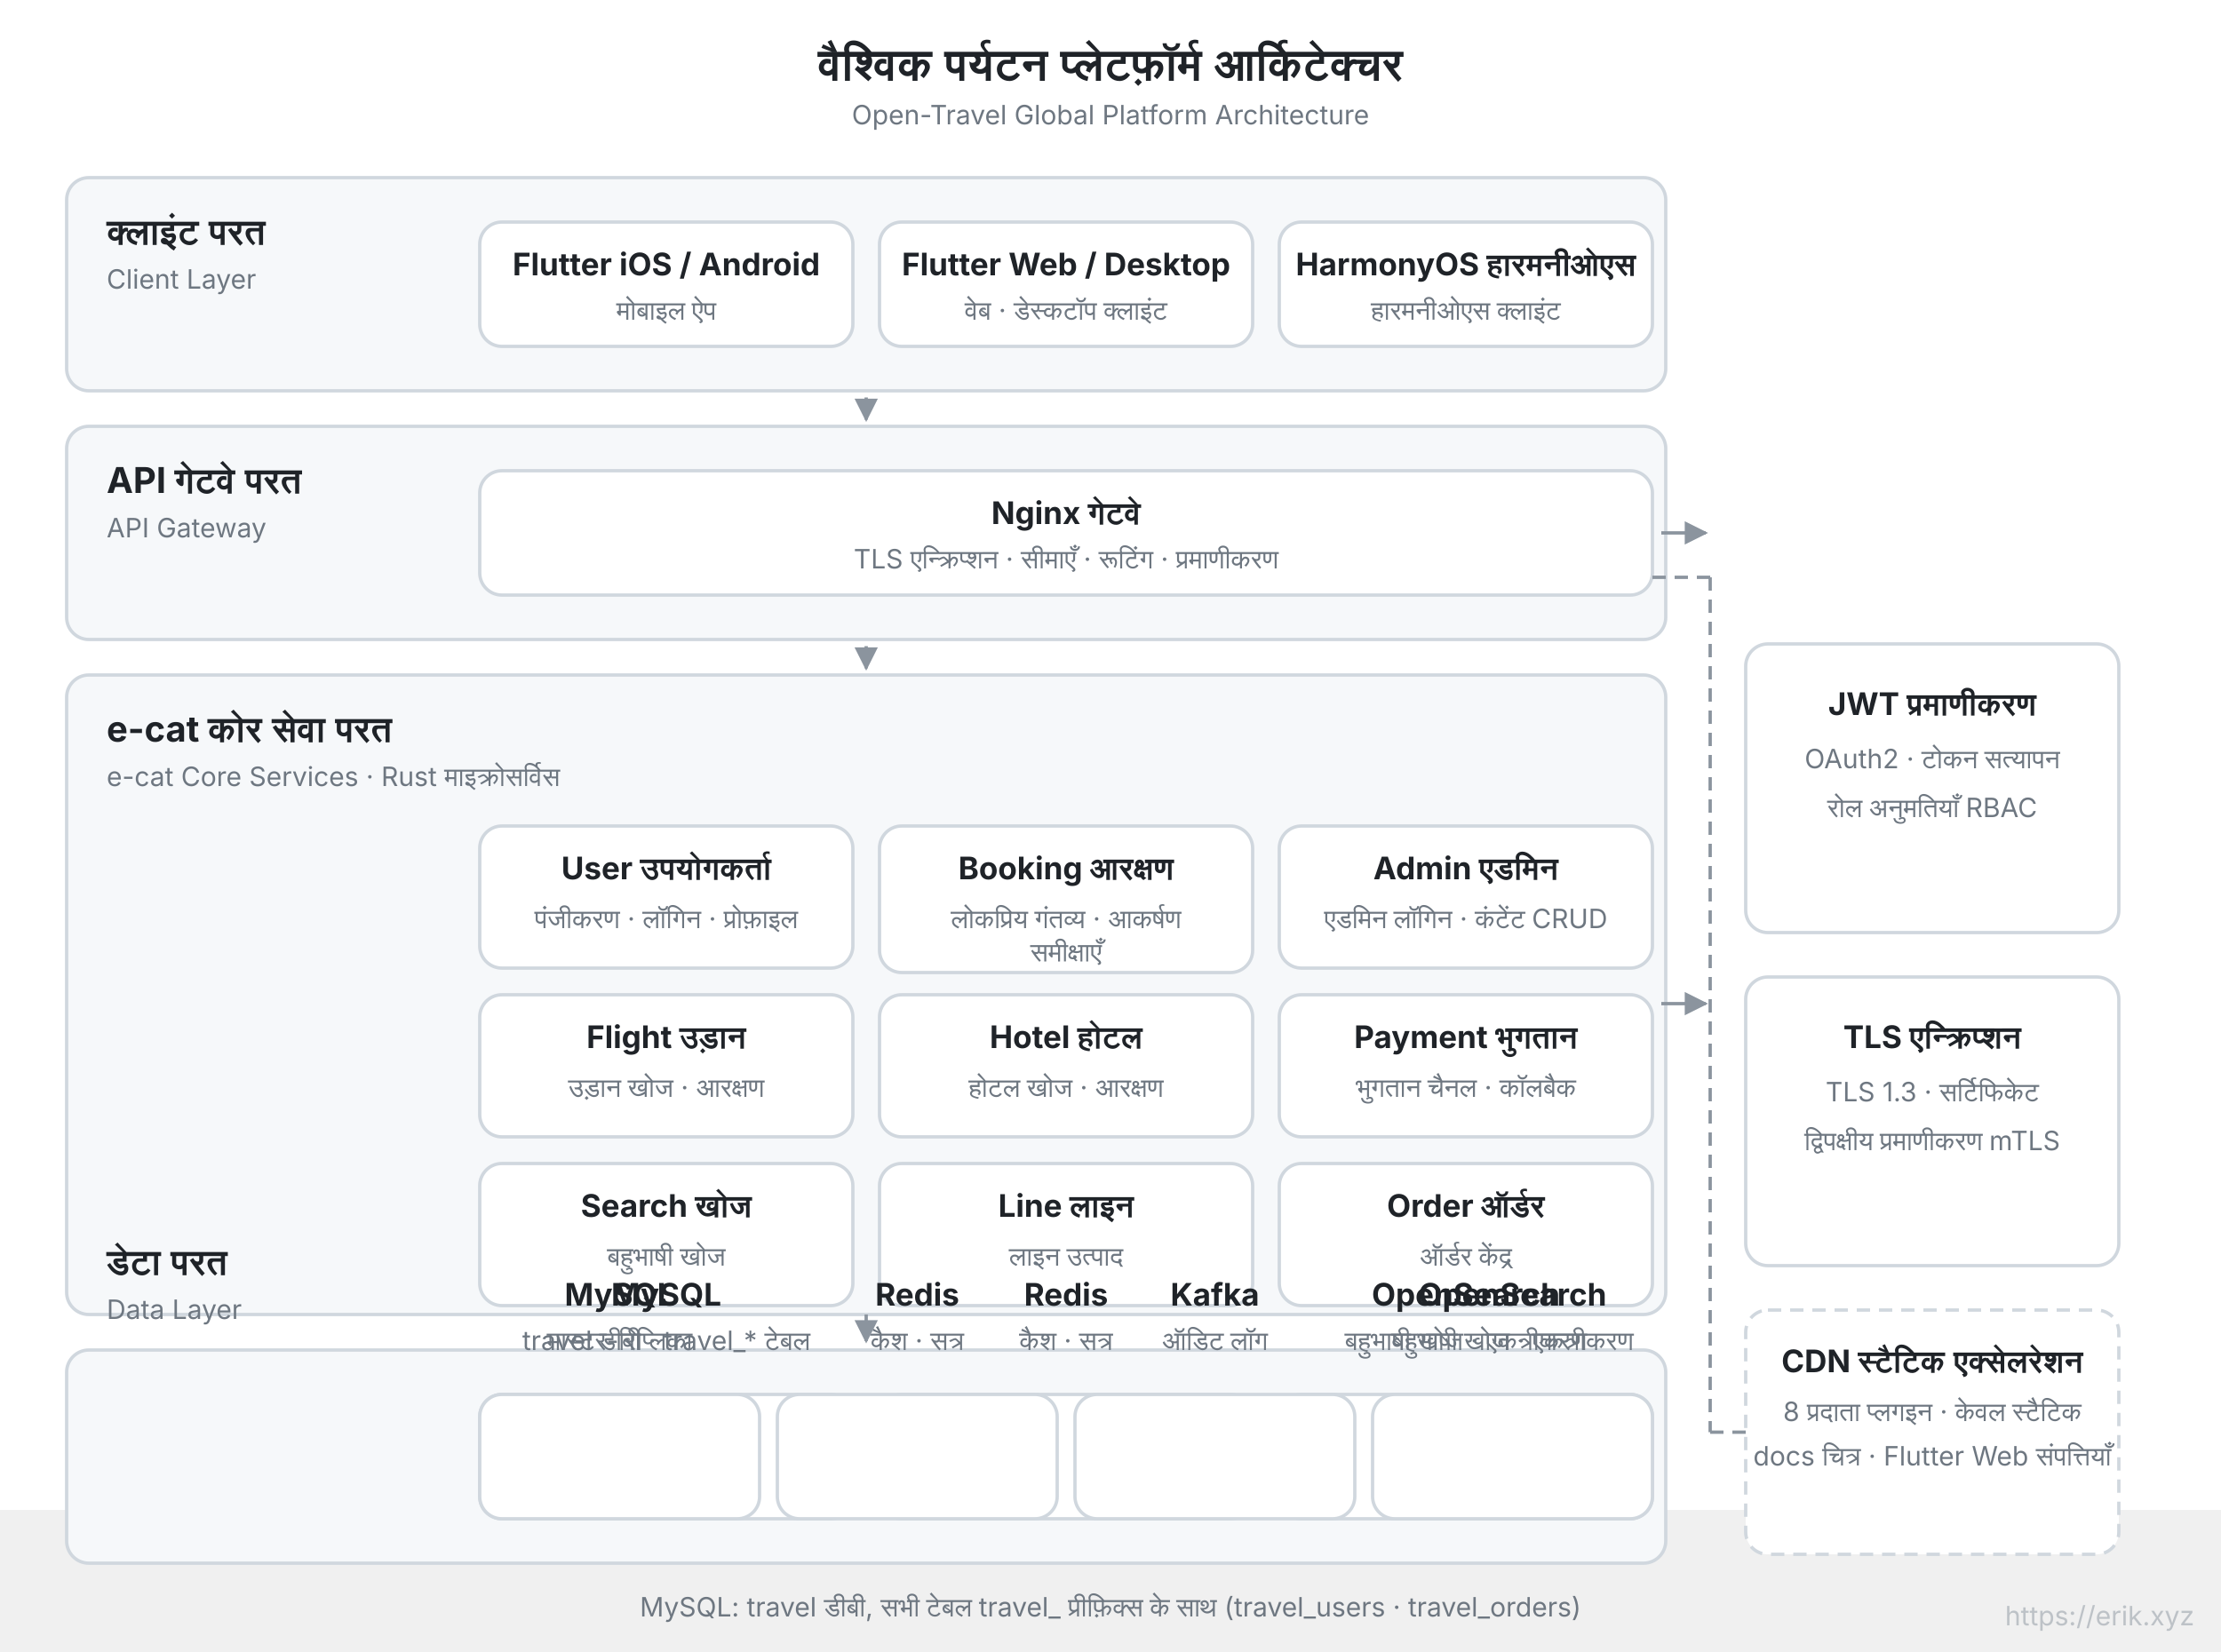
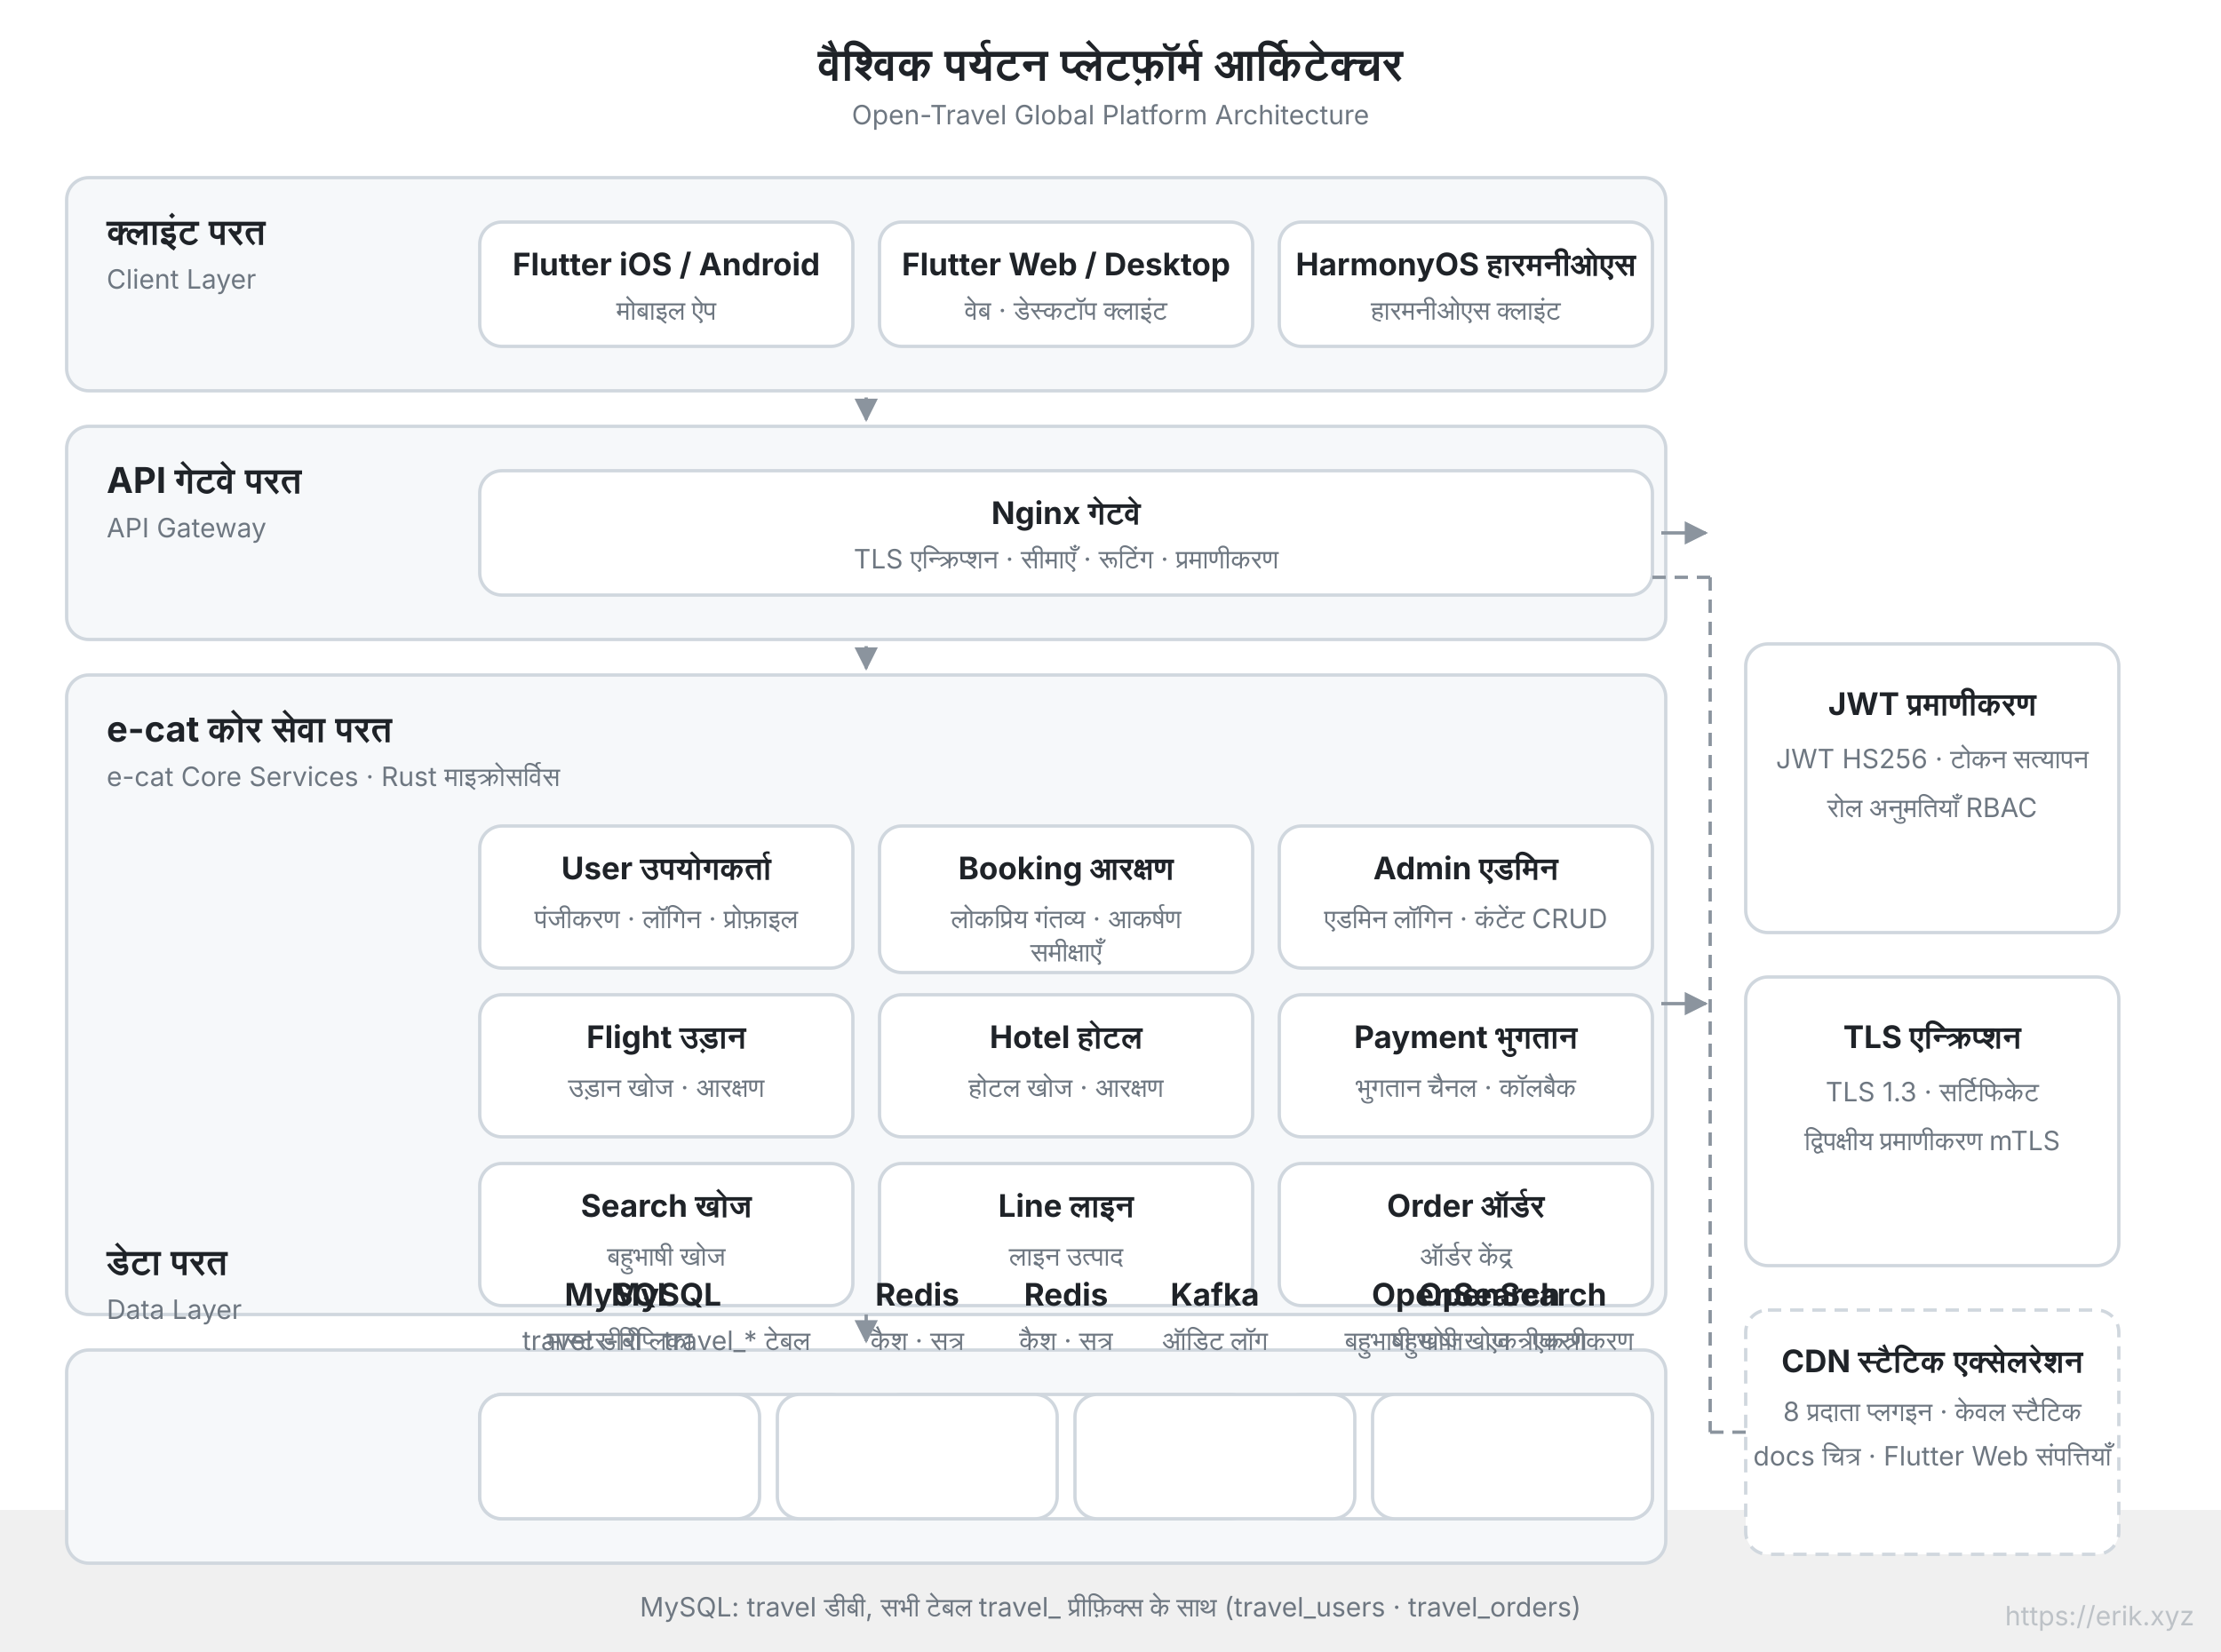
<svg xmlns="http://www.w3.org/2000/svg" width="1000" height="744" viewBox="0 0 1000 744">
  <defs>
    <marker id="arrow" viewBox="0 0 10 10" refX="9" refY="5" markerWidth="7" markerHeight="7" orient="auto-start-reverse">
      <path d="M 0 0 L 10 5 L 0 10 z" fill="#8b949e" />
    </marker>
    <style>
      text { font-family: system-ui, -apple-system, 'Segoe UI', sans-serif; }
      .t-title { font-size: 20px; font-weight: 700; fill: #1f2328; }
      .t-sub  { font-size: 12px; fill: #6e7781; }
      .t-h    { font-size: 16px; font-weight: 700; fill: #1f2328; }
      .t-h2   { font-size: 14px; font-weight: 700; fill: #1f2328; }
      .t-m    { font-size: 14px; font-weight: 700; fill: #1f2328; }
      .t-s    { font-size: 12px; fill: #6e7781; }
      .panel  { fill: #f6f8fa; stroke: #d0d7de; stroke-width: 1.5; rx: 10; }
      .box    { fill: #ffffff; stroke: #d0d7de; stroke-width: 1.5; rx: 10; }
      .arrow  { stroke: #8b949e; stroke-width: 1.5; marker-end: url(#arrow); }
    </style>
  </defs>
  <rect width="1000" height="680" fill="#ffffff" />
  <text x="500" y="36" text-anchor="middle" class="t-title">वैश्विक पर्यटन प्लेटफ़ॉर्म आर्किटेक्चर</text>
  <text x="500" y="56" text-anchor="middle" class="t-sub">Open-Travel Global Platform Architecture</text>
  <rect x="30" y="80" width="720" height="96" class="panel" />
  <text x="48" y="110" class="t-h">क्लाइंट परत</text>
  <text x="48" y="130" class="t-s">Client Layer</text>
  <rect x="216" y="100" width="168" height="56" class="box" />
  <text x="300" y="124" text-anchor="middle" class="t-m">Flutter iOS / Android</text>
  <text x="300" y="144" text-anchor="middle" class="t-s">मोबाइल ऐप</text>
  <rect x="396" y="100" width="168" height="56" class="box" />
  <text x="480" y="124" text-anchor="middle" class="t-m">Flutter Web / Desktop</text>
  <text x="480" y="144" text-anchor="middle" class="t-s">वेब · डेस्कटॉप क्लाइंट</text>
  <rect x="576" y="100" width="168" height="56" class="box" />
  <text x="660" y="124" text-anchor="middle" class="t-m">HarmonyOS हारमनीओएस</text>
  <text x="660" y="144" text-anchor="middle" class="t-s">हारमनीओएस क्लाइंट</text>
  <rect x="30" y="192" width="720" height="96" class="panel" />
  <text x="48" y="222" class="t-h">API गेटवे परत</text>
  <text x="48" y="242" class="t-s">API Gateway</text>
  <rect x="216" y="212" width="528" height="56" class="box" />
  <text x="480" y="236" text-anchor="middle" class="t-m">Nginx गेटवे</text>
  <text x="480" y="256" text-anchor="middle" class="t-s">TLS एन्क्रिप्शन · सीमाएँ · रूटिंग · प्रमाणीकरण</text>
  <rect x="30" y="304" width="720" height="288" class="panel" />
  <text x="48" y="334" class="t-h">e-cat कोर सेवा परत</text>
  <text x="48" y="354" class="t-s">e-cat Core Services · Rust माइक्रोसर्विस</text>
  <rect x="216" y="372" width="168" height="64" class="box" />
  <text x="300" y="396" text-anchor="middle" class="t-m">User उपयोगकर्ता</text>
  <text x="300" y="418" text-anchor="middle" class="t-s">पंजीकरण · लॉगिन · प्रोफ़ाइल</text>
  <rect x="396" y="372" width="168" height="66" class="box" />
  <text x="480" y="396" text-anchor="middle" class="t-m">Booking आरक्षण</text>
  <text x="480" y="418" text-anchor="middle" class="t-s">लोकप्रिय गंतव्य · आकर्षण</text>
  <text x="480" y="433" text-anchor="middle" class="t-s">समीक्षाएँ</text>
  <rect x="576" y="372" width="168" height="64" class="box" />
  <text x="660" y="396" text-anchor="middle" class="t-m">Admin एडमिन</text>
  <text x="660" y="418" text-anchor="middle" class="t-s">एडमिन लॉगिन · कंटेंट CRUD</text>
  <rect x="216" y="448" width="168" height="64" class="box" />
  <text x="300" y="472" text-anchor="middle" class="t-m">Flight उड़ान</text>
  <text x="300" y="494" text-anchor="middle" class="t-s">उड़ान खोज · आरक्षण</text>
  <rect x="396" y="448" width="168" height="64" class="box" />
  <text x="480" y="472" text-anchor="middle" class="t-m">Hotel होटल</text>
  <text x="480" y="494" text-anchor="middle" class="t-s">होटल खोज · आरक्षण</text>
  <rect x="576" y="448" width="168" height="64" class="box" />
  <text x="660" y="472" text-anchor="middle" class="t-m">Payment भुगतान</text>
  <text x="660" y="494" text-anchor="middle" class="t-s">भुगतान चैनल · कॉलबैक</text>
  <rect x="216" y="524" width="168" height="64" class="box" />
  <text x="300" y="548" text-anchor="middle" class="t-m">Search खोज</text>
  <text x="300" y="570" text-anchor="middle" class="t-s">बहुभाषी खोज</text>
  <rect x="396" y="524" width="168" height="64" class="box" />
  <text x="480" y="548" text-anchor="middle" class="t-m">Line लाइन</text>
  <text x="480" y="570" text-anchor="middle" class="t-s">लाइन उत्पाद</text>
  <rect x="576" y="524" width="168" height="64" class="box" />
  <text x="660" y="548" text-anchor="middle" class="t-m">Order ऑर्डर</text>
  <text x="660" y="570" text-anchor="middle" class="t-s">ऑर्डर केंद्र</text>
  <rect x="30" y="608" width="720" height="96" class="panel" />
  <text x="48" y="574" class="t-h">डेटा परत</text>
  <text x="48" y="594" class="t-s">Data Layer</text>
  <rect x="216" y="628" width="168" height="56" class="box" />
  <text x="300" y="588" text-anchor="middle" class="t-m">MySQL</text>
  <text x="300" y="608" text-anchor="middle" class="t-s">travel डीबी · travel_* टेबल</text>
  <rect x="396" y="628" width="168" height="56" class="box" />
  <text x="480" y="588" text-anchor="middle" class="t-m">Redis</text>
  <text x="480" y="608" text-anchor="middle" class="t-s">कैश · सत्र</text>
  <rect x="576" y="628" width="168" height="56" class="box" />
  <text x="660" y="588" text-anchor="middle" class="t-m">OpenSearch</text>
  <text x="660" y="608" text-anchor="middle" class="t-s">बहुभाषी खोज · एकत्रीकरण</text>
  <rect x="216" y="628" width="126" height="56" class="box" />
  <text x="279" y="588" text-anchor="middle" class="t-m">MySQL</text>
  <text x="279" y="608" text-anchor="middle" class="t-s">मास्टर-रिप्लिका</text>
  <rect x="350" y="628" width="126" height="56" class="box" />
  <text x="413" y="588" text-anchor="middle" class="t-m">Redis</text>
  <text x="413" y="608" text-anchor="middle" class="t-s">कैश · सत्र</text>
  <rect x="484" y="628" width="126" height="56" class="box" />
  <text x="547" y="588" text-anchor="middle" class="t-m">Kafka</text>
  <text x="547" y="608" text-anchor="middle" class="t-s">ऑडिट लॉग</text>
  <rect x="618" y="628" width="126" height="56" class="box" />
  <text x="681" y="588" text-anchor="middle" class="t-m">OpenSearch</text>
  <text x="681" y="608" text-anchor="middle" class="t-s">बहुभाषी खोज · एकत्रीकरण</text>
  <rect x="786" y="290" width="168" height="130" class="box" />
  <text x="870" y="322" text-anchor="middle" class="t-m">JWT प्रमाणीकरण</text>
-   <text x="870" y="346" text-anchor="middle" class="t-s">OAuth2 · टोकन सत्यापन</text>
+   <text x="870" y="346" text-anchor="middle" class="t-s">JWT HS256 · टोकन सत्यापन</text>
  <text x="870" y="368" text-anchor="middle" class="t-s">रोल अनुमतियाँ RBAC</text>
  <rect x="786" y="440" width="168" height="130" class="box" />
  <text x="870" y="472" text-anchor="middle" class="t-m">TLS एन्क्रिप्शन</text>
  <text x="870" y="496" text-anchor="middle" class="t-s">TLS 1.3 · सर्टिफिकेट</text>
  <text x="870" y="518" text-anchor="middle" class="t-s">द्विपक्षीय प्रमाणीकरण mTLS</text>
  <line x1="390" y1="179" x2="390" y2="189" class="arrow" />
  <line x1="390" y1="291" x2="390" y2="301" class="arrow" />
  <line x1="390" y1="592" x2="390" y2="604" class="arrow" />
  <line x1="748" y1="240" x2="768" y2="240" class="arrow" />
  <line x1="748" y1="452" x2="768" y2="452" class="arrow" />
  <text x="500" y="728" text-anchor="middle" class="t-s">MySQL: travel डीबी, सभी टेबल travel_ प्रीफ़िक्स के साथ (travel_users · travel_orders)</text>
  <text x="988" y="732" text-anchor="end" font-size="12" fill="#8b949e" fill-opacity="0.5" font-family="system-ui, -apple-system, 'Segoe UI', sans-serif">https://erik.xyz</text>
  <line x1="744" y1="260" x2="770" y2="260" stroke="#8b949e" stroke-width="1.5" stroke-dasharray="6 4" />
  <line x1="770" y1="260" x2="770" y2="645" stroke="#8b949e" stroke-width="1.5" stroke-dasharray="6 4" />
  <line x1="770" y1="645" x2="786" y2="645" stroke="#8b949e" stroke-width="1.5" stroke-dasharray="6 4" />
  <rect x="786" y="590" width="168" height="110" class="box" stroke-dasharray="6 4" />
  <text x="870" y="618" text-anchor="middle" class="t-m">CDN स्टैटिक एक्सेलरेशन</text>
  <text x="870" y="640" text-anchor="middle" class="t-s">8 प्रदाता प्लगइन · केवल स्टैटिक</text>
  <text x="870" y="660" text-anchor="middle" class="t-s">docs चित्र · Flutter Web संपत्तियाँ</text>
</svg>
